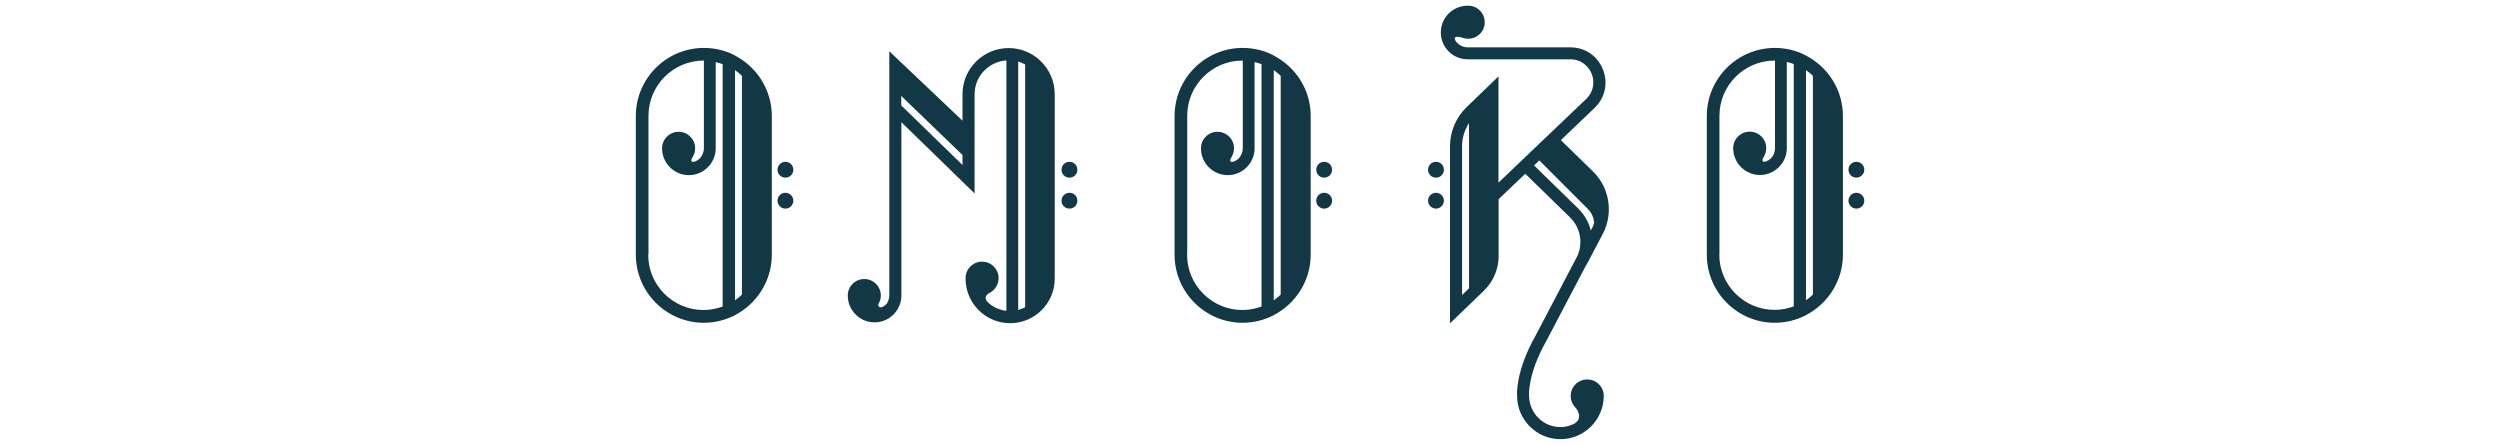
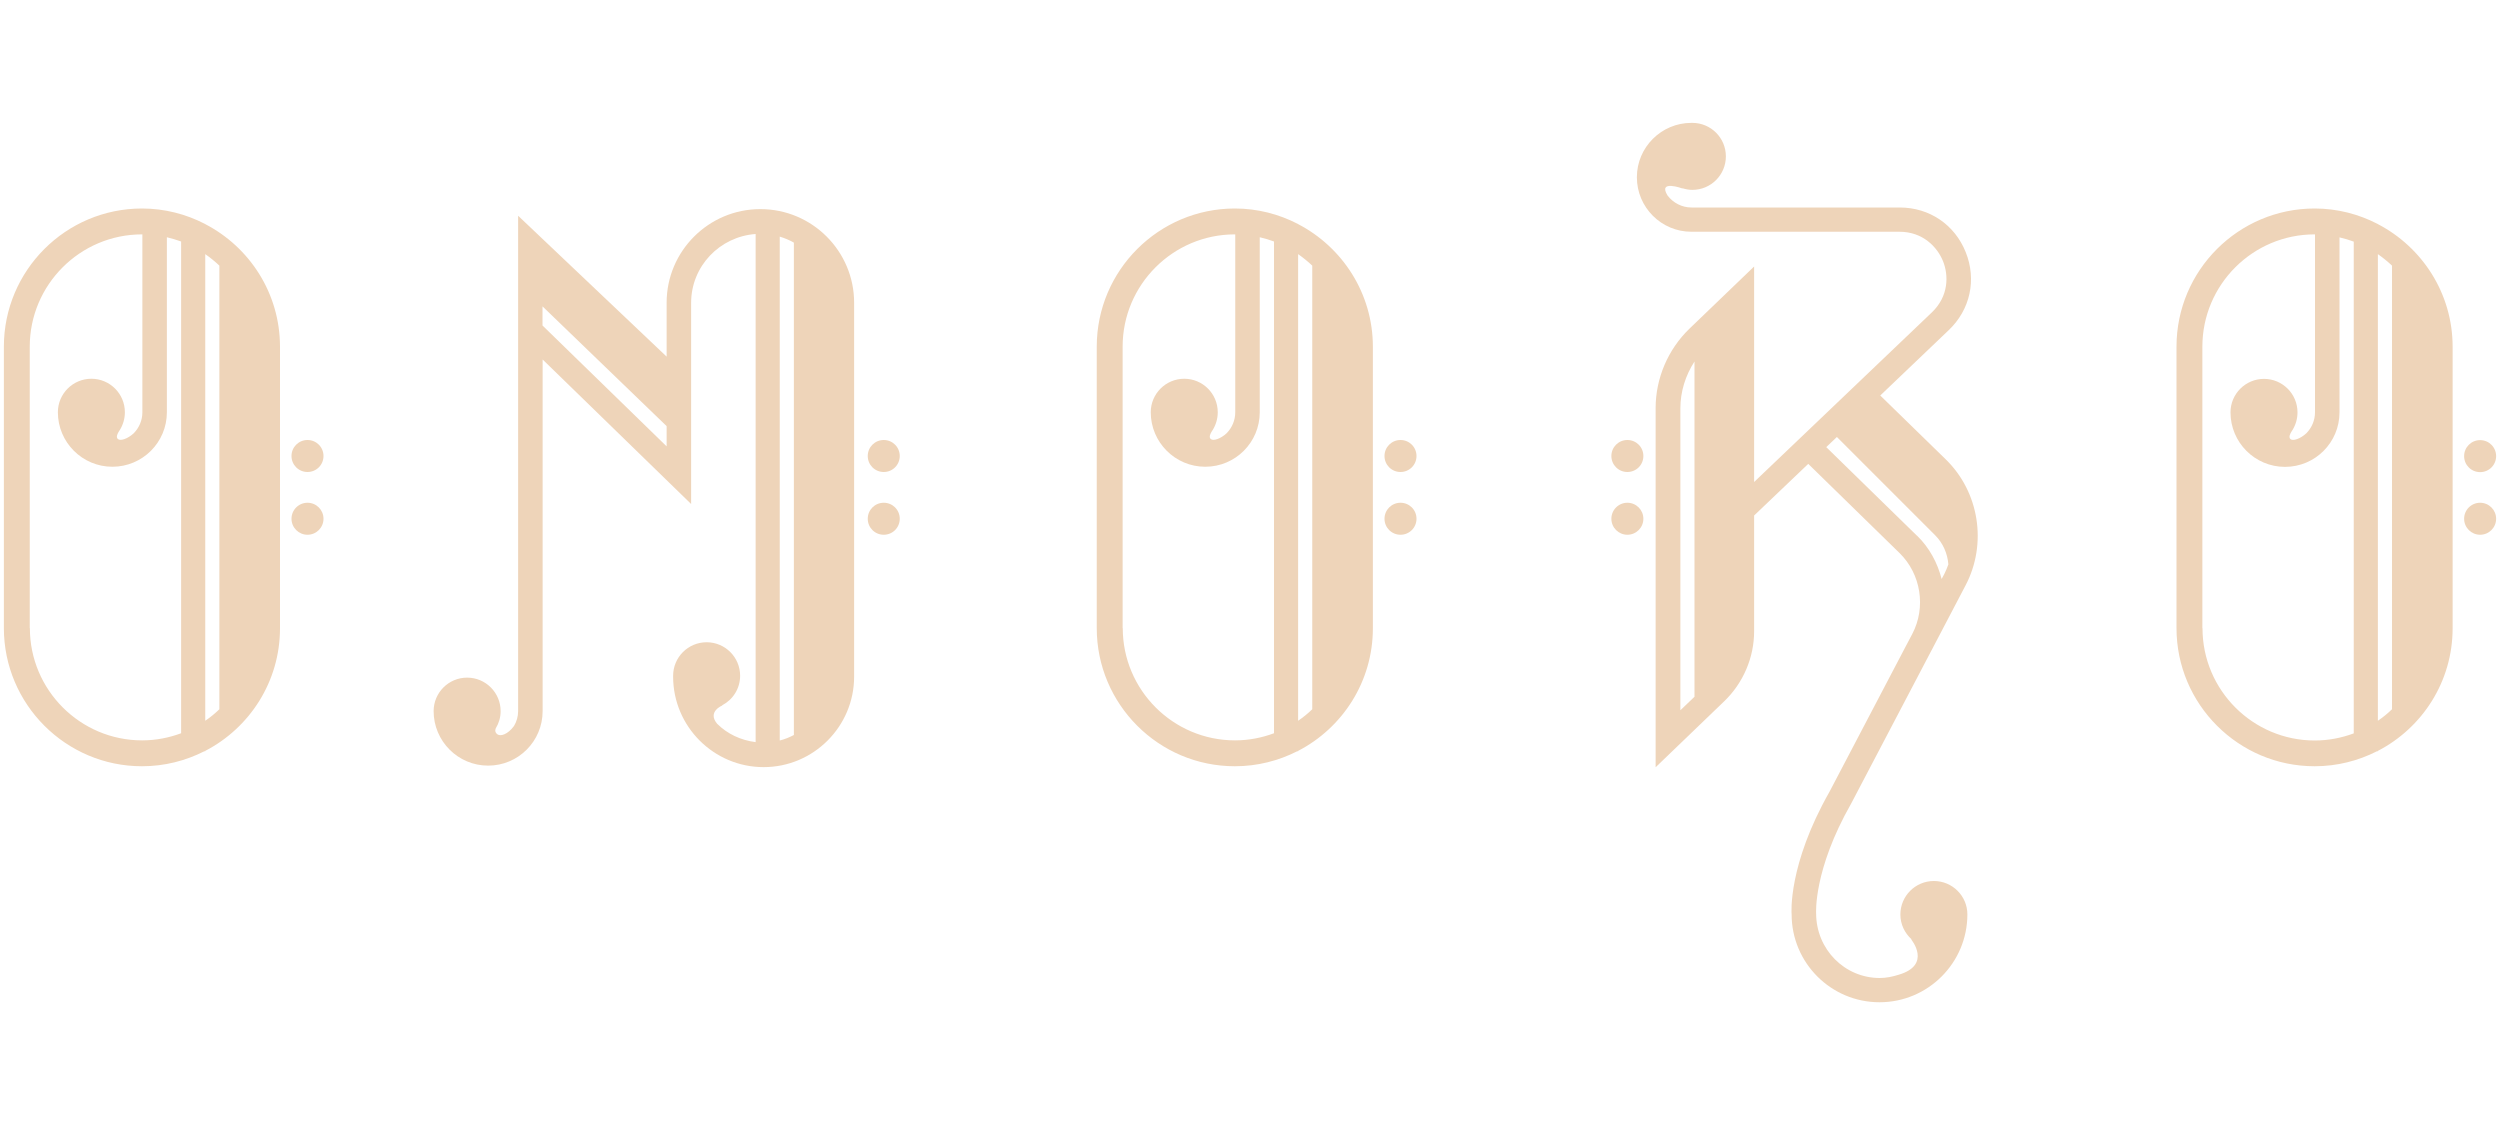
- <svg xmlns="http://www.w3.org/2000/svg" id="Layer_1" data-name="Layer 1" viewBox="0 0 180 32">
+ <svg xmlns="http://www.w3.org/2000/svg" id="Layer_1" data-name="Layer 1" viewBox="0 0 200 90">
  <defs>
    <style>
      .cls-1 {
-         fill: #123846;
+         fill: #eed4b9;
      }
    </style>
  </defs>
-   <path class="cls-1" d="M72.62,3.46c-1.83,0-3.32,1.49-3.32,3.32v1.91l-5.27-5v17.58c0,.19-.06.37-.14.53-.23.31-.48.37-.58.3-.13-.09-.06-.22-.06-.22h0c.11-.18.17-.38.17-.6,0-.66-.53-1.19-1.19-1.19s-1.19.53-1.19,1.19h0c0,1.07.87,1.93,1.93,1.93s1.93-.87,1.93-1.93v-12.48l5.27,5.13v-7.14c0-1.3,1.01-2.35,2.29-2.44v18.03c-.53-.06-1.01-.29-1.37-.65-.36-.43.18-.65.18-.65h0c.37-.21.63-.6.63-1.05,0-.66-.53-1.19-1.19-1.19s-1.19.53-1.19,1.19c0,.01,0,.02,0,.03h0c0,1.77,1.44,3.21,3.21,3.21s3.21-1.44,3.21-3.21V6.78c0-1.83-1.49-3.32-3.32-3.32ZM64.89,7.59v-.68l4.41,4.25v.72l-4.41-4.29ZM73.81,22.12c-.16.08-.33.15-.5.2V4.43c.18.05.34.12.5.21v17.48Z" />
-   <path class="cls-1" d="M77,13.88c-.31,0-.57.25-.57.57s.25.57.57.57.57-.25.57-.57-.25-.57-.57-.57Z" />
-   <path class="cls-1" d="M77,11.65c-.31,0-.57.25-.57.57s.25.57.57.57.57-.25.57-.57-.25-.57-.57-.57Z" />
-   <path class="cls-1" d="M114.2,19.11l.09-.16s0,0,0,0l1.12-2.13c.77-1.47.48-3.31-.71-4.47l-2.32-2.26,2.43-2.32c.76-.73.99-1.79.6-2.77-.39-.98-1.29-1.59-2.34-1.59h-2.13s-5.26,0-5.26,0c-.35,0-.65-.17-.85-.42,0,0,0,0,0,0-.36-.58.53-.25.53-.25h0c.11.03.23.05.35.05.66,0,1.19-.53,1.19-1.19s-.53-1.19-1.19-1.19c-.01,0-.02,0-.04,0h0c-1.07,0-1.93.86-1.93,1.93s.87,1.93,1.93,1.93h2.14s5.25,0,5.25,0c.83,0,1.34.54,1.54,1.04.2.5.2,1.25-.4,1.82l-6.31,6.02v-7.65l-2.29,2.21c-.76.73-1.2,1.76-1.2,2.82v12.75l2.44-2.35c.67-.65,1.06-1.55,1.06-2.48v-4.11l1.92-1.83,3.24,3.16c.76.75.95,1.93.45,2.88l-.26.49h0s-2.68,5.11-2.68,5.11c-1.48,2.61-1.35,4.32-1.34,4.35,0,1.72,1.4,3.12,3.12,3.12s3.12-1.4,3.12-3.12h0c0-.65-.53-1.18-1.19-1.18s-1.19.53-1.19,1.19c0,.35.15.66.39.88,0,0-.01,0-.01,0,0,0,.74.9-.45,1.25h0c-.21.07-.44.11-.67.11-1.24,0-2.26-1.01-2.26-2.29,0-.02-.1-1.54,1.24-3.9l2.86-5.45ZM105.27,10.52c0-.59.18-1.17.5-1.66v11.9l-.5.48v-10.72ZM113.67,15.05l-3.22-3.14.38-.36,3.49,3.49c.28.28.44.64.46,1.03-.04.11-.09.23-.14.34l-.1.18c-.15-.57-.44-1.11-.88-1.54Z" />
-   <circle class="cls-1" cx="103.39" cy="14.45" r=".57" />
-   <path class="cls-1" d="M103.39,11.65c-.31,0-.57.25-.57.57s.25.57.57.57.57-.25.57-.57-.25-.57-.57-.57Z" />
-   <circle class="cls-1" cx="133.66" cy="14.45" r=".57" />
-   <path class="cls-1" d="M133.66,12.79c.31,0,.57-.25.57-.57s-.25-.57-.57-.57-.57.25-.57.57.25.57.57.57Z" />
-   <path class="cls-1" d="M130.03,3.99h0s-.01,0-.01,0c-.67-.35-1.43-.54-2.23-.54-2.7,0-4.9,2.2-4.9,4.9v9.99c0,2.7,2.2,4.9,4.9,4.9.8,0,1.55-.2,2.21-.53h.03v-.02c1.57-.82,2.66-2.46,2.66-4.35v-9.99c0-1.89-1.08-3.53-2.66-4.35ZM123.8,18.33v-9.99c0-2.2,1.79-3.98,3.98-3.98,0,0,.01,0,.02,0v6.31c0,.29-.12.55-.3.74-.22.2-.48.28-.57.21-.08-.07,0-.21.04-.28,0,0,0-.01.01-.02,0,0,.01-.02.01-.02h0c.11-.19.18-.4.18-.63,0-.66-.53-1.19-1.19-1.19s-1.19.53-1.19,1.19h0c0,1.07.87,1.93,1.93,1.93s1.93-.87,1.93-1.93v-6.21c.17.04.34.09.5.15v17.45c-.43.16-.9.25-1.38.25-2.2,0-3.98-1.79-3.98-3.98ZM130.03,5.05c.18.12.34.26.5.41v15.75c-.16.15-.32.29-.5.41V5.05Z" />
-   <path class="cls-1" d="M95.34,13.88c-.31,0-.57.25-.57.57s.25.57.57.57.57-.25.57-.57-.25-.57-.57-.57Z" />
-   <path class="cls-1" d="M95.34,11.65c-.31,0-.57.25-.57.57s.25.57.57.57.57-.25.57-.57-.25-.57-.57-.57Z" />
-   <path class="cls-1" d="M91.71,3.99h0s-.01,0-.01,0c-.67-.35-1.43-.54-2.23-.54-2.7,0-4.9,2.2-4.9,4.9v9.99c0,2.7,2.2,4.9,4.9,4.9.8,0,1.55-.2,2.21-.53h.03v-.02c1.57-.82,2.66-2.46,2.66-4.35v-9.99c0-1.89-1.08-3.53-2.66-4.35ZM85.48,18.33v-9.99c0-2.2,1.79-3.98,3.98-3.98,0,0,.01,0,.02,0v6.31c0,.29-.12.55-.3.75-.22.2-.48.28-.57.21-.08-.07,0-.21.04-.28,0,0,0-.01.01-.02,0,0,.01-.02.01-.02h0c.11-.19.18-.4.18-.63,0-.66-.53-1.19-1.19-1.19s-1.19.53-1.19,1.19h0c0,1.07.87,1.93,1.93,1.93s1.93-.87,1.93-1.93v-6.21c.17.04.34.09.5.15v17.45c-.43.16-.9.25-1.38.25-2.2,0-3.98-1.79-3.98-3.98ZM91.71,5.05c.18.12.34.26.5.41v15.75c-.16.15-.32.29-.5.41V5.05Z" />
-   <circle class="cls-1" cx="56.55" cy="14.45" r=".57" />
-   <path class="cls-1" d="M56.55,11.65c-.31,0-.57.25-.57.57s.25.57.57.57.57-.25.57-.57-.25-.57-.57-.57Z" />
-   <path class="cls-1" d="M52.92,3.99h0s-.01,0-.01,0c-.67-.35-1.43-.54-2.23-.54-2.7,0-4.9,2.2-4.9,4.9v9.99c0,2.7,2.2,4.9,4.9,4.9.8,0,1.55-.2,2.21-.53h.03v-.02c1.57-.82,2.65-2.46,2.65-4.35v-9.99c0-1.89-1.08-3.53-2.65-4.35ZM46.69,18.33v-9.99c0-2.2,1.79-3.98,3.98-3.98,0,0,0,0,.01,0v6.31c0,.29-.12.55-.3.75-.22.2-.48.28-.57.21-.08-.07,0-.21.04-.28,0,0,0-.01.01-.02,0,0,.01-.02.01-.02h0c.11-.19.18-.4.18-.63,0-.66-.53-1.19-1.19-1.19s-1.19.53-1.19,1.19h0c0,1.07.87,1.93,1.93,1.93s1.93-.87,1.93-1.93v-6.21c.17.04.34.09.5.15v17.45c-.43.16-.9.25-1.38.25-2.2,0-3.98-1.79-3.98-3.98ZM52.92,5.05c.18.12.34.26.5.41v15.75c-.16.15-.32.29-.5.41V5.05Z" />
+   <path class="cls-1" d="M60.82,16.73c-4.13,0-7.49,3.36-7.49,7.49v4.31l-11.88-11.27v39.63c0,.43-.12.84-.33,1.19-.51.69-1.08.84-1.32.67-.3-.21-.13-.5-.13-.5h0c.24-.4.38-.86.38-1.36,0-1.48-1.2-2.68-2.68-2.68s-2.68,1.2-2.68,2.68h0c0,2.4,1.95,4.36,4.36,4.36s4.36-1.95,4.36-4.36v-28.13l11.88,11.56v-16.09c0-2.93,2.28-5.3,5.16-5.51v40.65c-1.19-.15-2.27-.66-3.08-1.47-.81-.97.41-1.46.41-1.46v-.02c.85-.45,1.43-1.33,1.43-2.36,0-1.48-1.2-2.68-2.68-2.68s-2.68,1.2-2.68,2.68c0,.02,0,.05,0,.07h0c0,3.99,3.25,7.24,7.24,7.24s7.24-3.25,7.24-7.24v-29.91c0-4.13-3.36-7.49-7.49-7.49ZM43.4,26.04v-1.53l9.93,9.58v1.62l-9.93-9.67ZM63.51,58.8c-.36.19-.73.34-1.13.44V18.93c.4.12.78.28,1.13.48v39.4Z" />
+   <path class="cls-1" d="M70.7,40.22c-.71,0-1.28.57-1.28,1.28s.57,1.28,1.28,1.28,1.28-.57,1.28-1.28-.57-1.28-1.28-1.28Z" />
+   <path class="cls-1" d="M70.7,35.2c-.71,0-1.28.57-1.28,1.28s.57,1.28,1.28,1.28,1.28-.57,1.28-1.28-.57-1.28-1.28-1.28Z" />
+   <path class="cls-1" d="M154.54,52l.19-.37s0,0,0,0l2.52-4.81c1.74-3.32,1.09-7.47-1.6-10.08l-5.23-5.1,5.48-5.23c1.72-1.64,2.24-4.03,1.36-6.23-.88-2.21-2.91-3.58-5.28-3.58h-4.8s-11.86,0-11.86,0c-.78,0-1.47-.38-1.91-.95,0,0,0,0,0,0-.82-1.31,1.19-.57,1.19-.57v-.02c.26.08.52.13.79.13,1.48,0,2.68-1.2,2.68-2.68s-1.2-2.68-2.68-2.68c-.03,0-.05,0-.08,0h0c-2.4,0-4.36,1.95-4.36,4.35s1.95,4.36,4.36,4.36h4.81s11.84,0,11.84,0c1.87,0,3.02,1.22,3.48,2.35.46,1.14.46,2.81-.89,4.1l-14.22,13.57v-17.24l-5.17,4.97c-1.72,1.66-2.71,3.97-2.71,6.36v28.73l5.5-5.29c1.51-1.46,2.38-3.49,2.38-5.59v-9.26l4.33-4.13,7.3,7.13c1.72,1.68,2.14,4.35,1.02,6.48l-.58,1.1h0s-6.04,11.52-6.04,11.52c-3.34,5.88-3.04,9.73-3.03,9.81,0,3.88,3.15,7.03,7.03,7.03s7.03-3.15,7.03-7.03h0c0-1.47-1.2-2.67-2.68-2.67s-2.68,1.2-2.68,2.68c0,.79.35,1.49.89,1.98,0,0-.02.02-.02.02,0,0,1.68,2.03-1.01,2.82h0c-.48.15-.98.26-1.51.26-2.8,0-5.08-2.28-5.09-5.16,0-.03-.23-3.47,2.8-8.79l6.44-12.28ZM134.43,32.66c0-1.33.41-2.63,1.13-3.74v26.82l-1.13,1.08v-24.16ZM153.35,42.85l-7.25-7.08.85-.81,7.87,7.87c.62.62.98,1.45,1.05,2.32-.1.26-.19.51-.32.76l-.22.41c-.33-1.29-.98-2.51-1.97-3.47Z" />
+   <circle class="cls-1" cx="130.19" cy="41.5" r="1.28" />
+   <path class="cls-1" d="M130.19,35.2c-.71,0-1.28.57-1.28,1.28s.57,1.28,1.28,1.28,1.28-.57,1.28-1.28-.57-1.28-1.28-1.28Z" />
+   <circle class="cls-1" cx="198.41" cy="41.5" r="1.28" />
+   <path class="cls-1" d="M198.41,37.77c.71,0,1.28-.57,1.28-1.28s-.57-1.28-1.28-1.28-1.28.57-1.28,1.28.57,1.28,1.28,1.28Z" />
+   <path class="cls-1" d="M190.23,17.92h0s-.03-.01-.03-.01c-1.51-.78-3.22-1.23-5.03-1.23-6.09,0-11.05,4.95-11.05,11.05v22.52c0,6.09,4.96,11.05,11.05,11.05,1.8,0,3.49-.44,4.99-1.2h.07v-.03c3.55-1.84,5.98-5.54,5.98-9.81v-22.52c0-4.27-2.44-7.97-5.98-9.81ZM176.19,50.25v-22.52c0-4.95,4.03-8.98,8.98-8.98.01,0,.02,0,.03,0v14.23c0,.65-.26,1.24-.69,1.68-.49.45-1.07.64-1.27.47-.18-.15-.01-.47.09-.62.01-.02.02-.03.03-.05.01-.02.03-.04.03-.04h0c.26-.42.41-.91.41-1.43,0-1.48-1.2-2.68-2.68-2.68s-2.68,1.2-2.68,2.68h0c0,2.4,1.95,4.36,4.36,4.36s4.36-1.95,4.36-4.36v-14c.39.09.77.2,1.14.34v39.34c-.97.36-2.02.57-3.12.57-4.95,0-8.98-4.03-8.98-8.98ZM190.23,20.33c.4.28.78.59,1.13.92v35.49c-.35.34-.73.65-1.13.92V20.33Z" />
+   <path class="cls-1" d="M112.04,40.22c-.71,0-1.28.57-1.28,1.28s.57,1.28,1.28,1.28,1.28-.57,1.28-1.28-.57-1.28-1.28-1.28Z" />
+   <path class="cls-1" d="M112.04,35.2c-.71,0-1.28.57-1.28,1.28s.57,1.28,1.28,1.28,1.28-.57,1.28-1.28-.57-1.28-1.28-1.28Z" />
+   <path class="cls-1" d="M103.85,17.92h0s-.03-.01-.03-.01c-1.51-.78-3.22-1.23-5.03-1.23-6.09,0-11.05,4.95-11.05,11.05v22.52c0,6.09,4.95,11.05,11.05,11.05,1.8,0,3.49-.44,4.99-1.2h.07v-.03c3.55-1.84,5.98-5.54,5.98-9.81v-22.52c0-4.27-2.44-7.97-5.98-9.81ZM89.81,50.25v-22.52c0-4.95,4.03-8.98,8.98-8.98.01,0,.02,0,.03,0v14.23c0,.65-.26,1.24-.69,1.68-.49.45-1.07.64-1.27.46-.18-.15-.01-.47.09-.62.01-.02.02-.03.03-.05.01-.02.03-.04.03-.04h0c.26-.42.41-.91.41-1.43,0-1.48-1.2-2.68-2.68-2.68s-2.68,1.2-2.68,2.68h0c0,2.4,1.95,4.36,4.36,4.36s4.36-1.95,4.36-4.36v-14c.39.09.77.2,1.14.34v39.34c-.97.36-2.02.57-3.12.57-4.95,0-8.98-4.03-8.98-8.98ZM103.85,20.33c.4.28.78.59,1.13.92v35.49c-.35.34-.73.65-1.13.92V20.33Z" />
+   <circle class="cls-1" cx="24.6" cy="41.5" r="1.28" />
+   <path class="cls-1" d="M24.6,35.2c-.71,0-1.28.57-1.28,1.28s.57,1.28,1.28,1.28,1.28-.57,1.28-1.28-.57-1.28-1.28-1.28Z" />
+   <path class="cls-1" d="M16.42,17.92h0s-.03-.01-.03-.01c-1.51-.78-3.22-1.23-5.03-1.23C5.26,16.68.31,21.64.31,27.73v22.52c0,6.09,4.96,11.05,11.05,11.05,1.8,0,3.49-.44,4.99-1.2h.07v-.03c3.55-1.84,5.98-5.54,5.98-9.81v-22.52c0-4.27-2.43-7.97-5.98-9.81ZM2.38,50.25v-22.52c0-4.95,4.03-8.98,8.98-8.98.01,0,.02,0,.03,0v14.23c0,.65-.26,1.24-.69,1.68-.49.45-1.07.64-1.27.46-.18-.15-.01-.47.09-.62.01-.02.02-.03.03-.05.01-.02.03-.04.03-.04h0c.26-.42.41-.91.41-1.43,0-1.48-1.2-2.68-2.68-2.68s-2.68,1.2-2.68,2.68h0c0,2.4,1.95,4.36,4.36,4.36s4.36-1.95,4.36-4.36v-14c.39.09.77.21,1.14.34v39.34c-.97.36-2.02.57-3.12.57-4.95,0-8.98-4.03-8.98-8.98ZM16.42,20.33c.4.28.78.59,1.13.92v35.49c-.35.34-.73.65-1.13.92V20.33Z" />
</svg>
